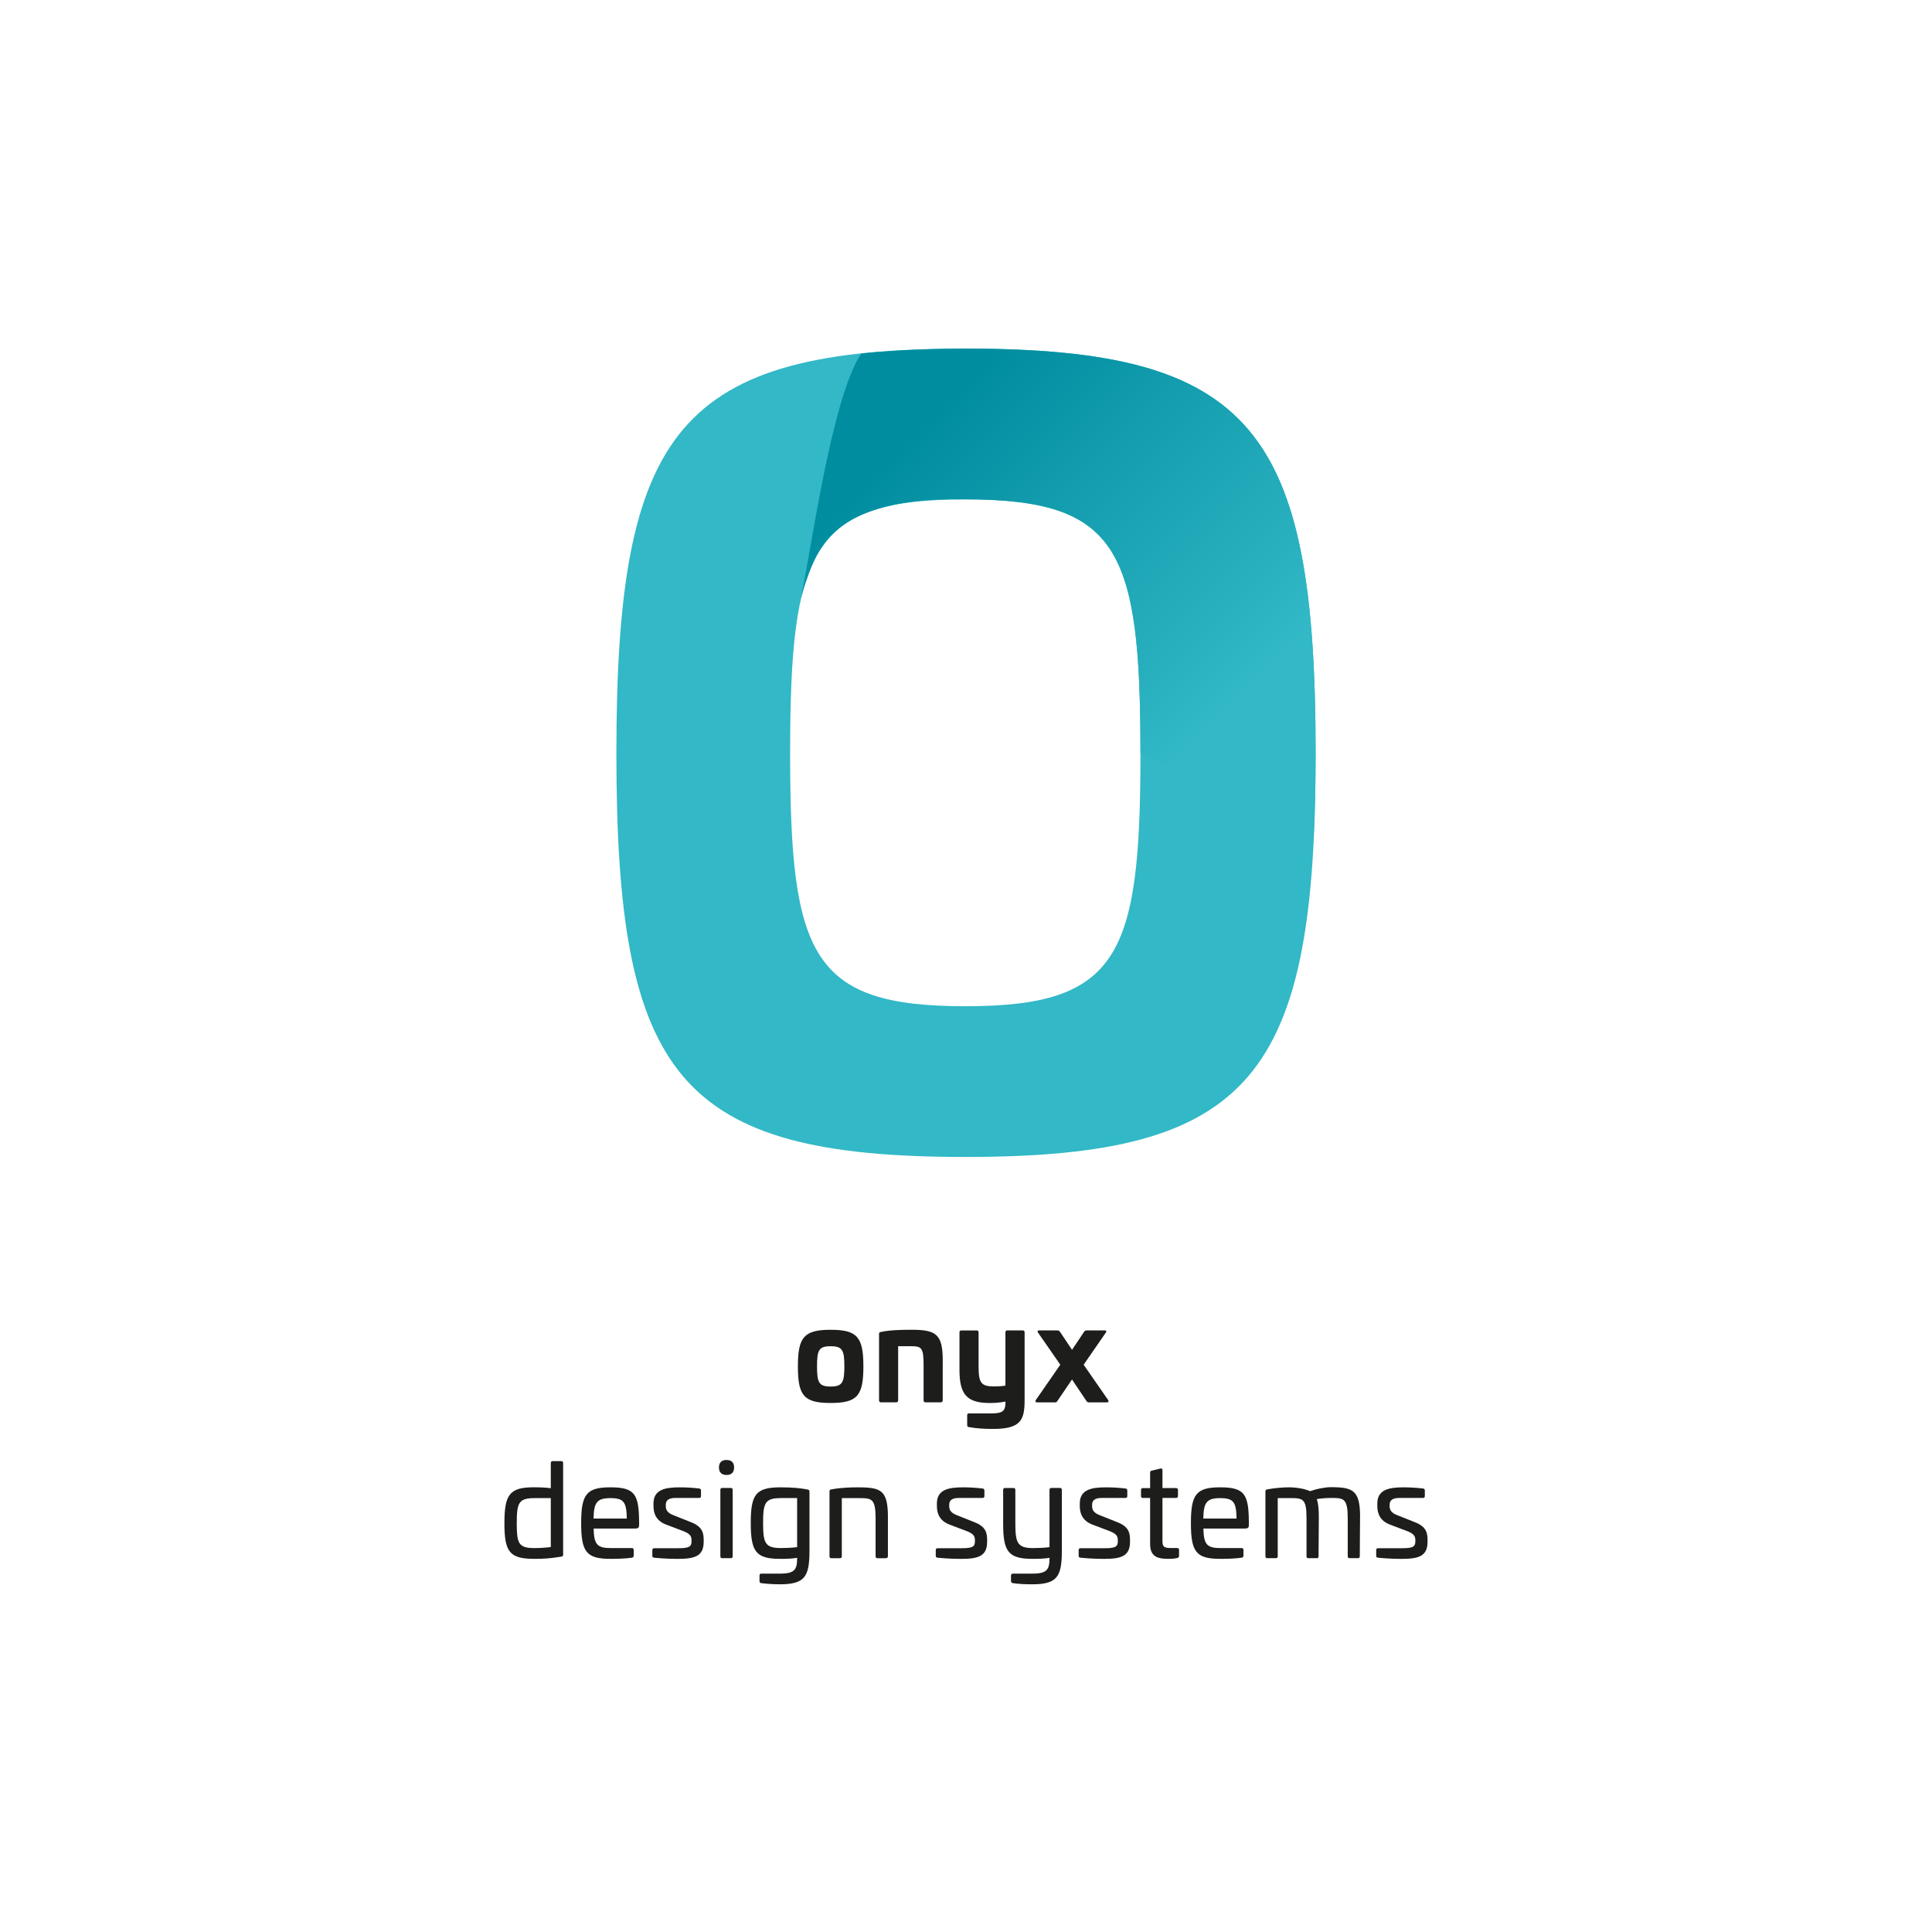
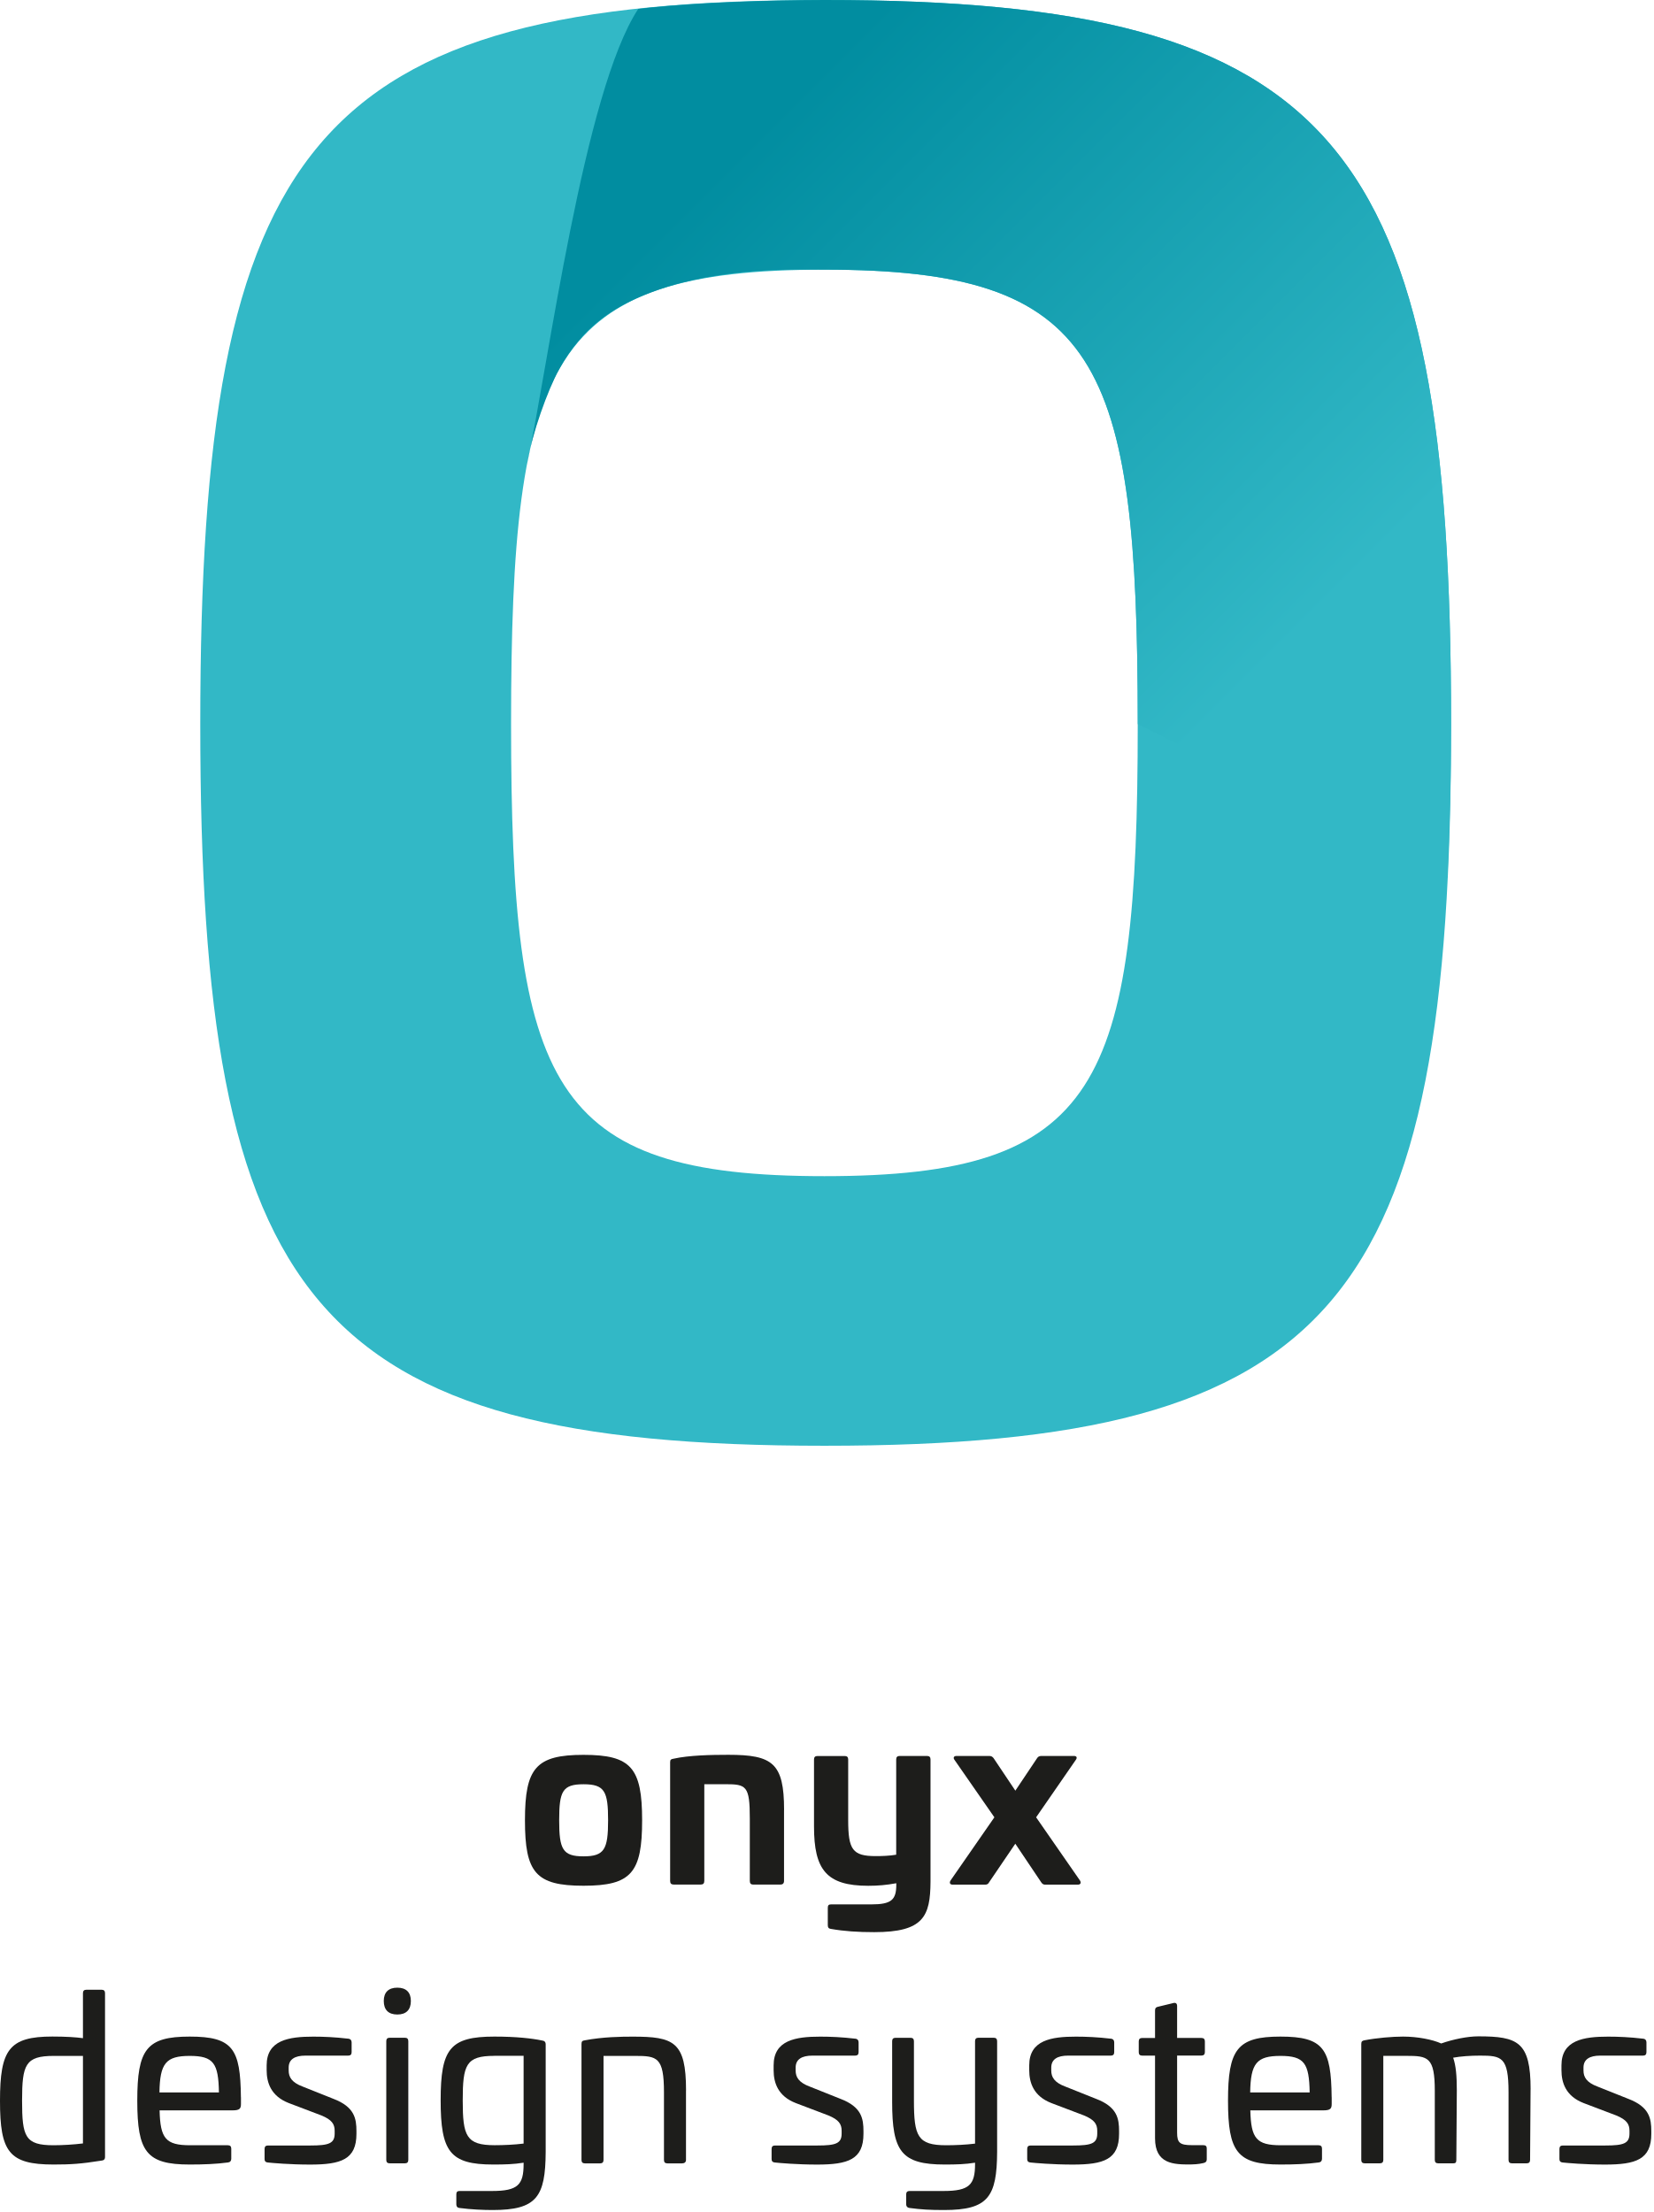
- <svg xmlns="http://www.w3.org/2000/svg" id="Ebene_1" viewBox="0 0 717 717">
+ <svg xmlns="http://www.w3.org/2000/svg" width="100%" height="100%" viewBox="0 0 343 459" version="1.1" xml:space="preserve" style="fill-rule:evenodd;clip-rule:evenodd;stroke-linejoin:round;stroke-miterlimit:2;">
+   <g transform="matrix(1,0,0,1,-187.2,-129.37)">
+     <path d="M488.25,279.64C488.25,399.54 464.81,429.37 358.24,429.37C251.66,429.37 228.75,399.53 228.75,279.64C228.75,159.21 251.66,129.37 358.24,129.37C464.8,129.37 488.25,159.21 488.25,279.64ZM293.23,279.64C293.23,354.77 301.22,373.43 358.24,373.43C415.25,373.43 423.24,354.77 423.24,279.64C423.24,203.98 415.24,185.33 358.24,185.33C301.22,185.33 293.23,203.98 293.23,279.64Z" style="fill:rgb(50,184,198);fill-rule:nonzero;" />
+     <path d="M487.49,311.47C487.98,301.6 488.25,291.11 488.25,279.64C488.25,159.21 464.81,129.37 358.23,129.37C357.12,129.37 335.64,129.37 319.62,131.21C308.36,148.25 300.98,205.04 296.57,225.53C297.57,219.34 300.87,210.27 303.14,206.12C308.12,197 314.88,192.68 323.15,189.72C337.1,184.73 352.78,185.32 358.24,185.32C415.26,185.32 423.25,203.97 423.25,279.63" style="fill:url(#_Linear1);fill-rule:nonzero;" />
+     <path d="M320.42,507.09C320.42,517.96 318.18,520.67 308.26,520.67C298.34,520.67 296.11,517.95 296.11,507.09C296.11,496.23 298.4,493.51 308.26,493.51C318.12,493.51 320.42,496.18 320.42,507.09ZM303.21,507.09C303.21,513.09 303.92,514.57 308.26,514.57C312.6,514.57 313.36,513.09 313.36,507.09C313.36,501.09 312.65,499.61 308.26,499.61C303.87,499.61 303.21,501.09 303.21,507.09Z" style="fill:rgb(29,29,27);fill-rule:nonzero;" />
+     <path d="M349.86,504.94L349.86,519.67C349.86,520.2 349.57,520.43 349.1,520.43L343.47,520.43C342.99,520.43 342.76,520.19 342.76,519.67L342.76,506.75C342.76,499.93 342.05,499.6 337.66,499.6L333.32,499.6L333.32,519.66C333.32,520.19 333.08,520.42 332.61,520.42L326.94,520.42C326.46,520.42 326.23,520.18 326.23,519.66L326.23,495.02C326.23,494.45 326.47,494.4 326.94,494.31C330.13,493.59 334.76,493.5 338.33,493.5C347.48,493.5 349.87,495.21 349.87,504.94L349.86,504.94Z" style="fill:rgb(29,29,27);fill-rule:nonzero;" />
+     <path d="M379.54,493.74C380.02,493.74 380.25,493.98 380.25,494.45L380.25,519.86C380.2,527.01 378.82,530.3 368.57,530.3C365.14,530.3 362.33,530.11 359.61,529.63C359.18,529.58 358.94,529.39 358.94,528.87L358.94,525.25C358.94,524.72 359.13,524.54 359.61,524.54L367.95,524.54C372.15,524.54 373.15,523.59 373.15,520.44L373.15,520.15C371.1,520.53 369.34,520.68 367.33,520.68C358.65,520.68 356.08,517.34 356.08,508.38L356.08,494.46C356.08,493.98 356.32,493.75 356.79,493.75L362.46,493.75C362.94,493.75 363.17,493.99 363.17,494.46L363.17,507.04C363.17,513.19 364.07,514.52 368.89,514.52C370.08,514.52 371.8,514.47 373.13,514.23L373.13,494.45C373.13,493.97 373.37,493.74 373.84,493.74L379.54,493.74Z" style="fill:rgb(29,29,27);fill-rule:nonzero;" />
+     <path d="M410.03,493.74C410.6,493.74 410.74,494.12 410.36,494.6L402.16,506.47L411.22,519.53C411.56,520.01 411.41,520.44 410.84,520.44L403.98,520.44C403.65,520.44 403.41,520.25 403.22,519.96L397.84,511.95L392.4,519.96C392.26,520.25 392.02,520.44 391.64,520.44L384.82,520.44C384.25,520.44 384.11,520.01 384.44,519.53L393.5,506.47L385.26,494.6C384.88,494.12 385.07,493.74 385.64,493.74L392.46,493.74C392.84,493.74 393.08,493.88 393.32,494.17L397.85,500.94L402.38,494.17C402.57,493.88 402.86,493.74 403.24,493.74L410.06,493.74L410.03,493.74Z" style="fill:rgb(29,29,27);fill-rule:nonzero;" />
+     <path d="M208.28,542.25C208.76,542.25 208.99,542.49 208.99,542.96L208.99,576.95C208.99,577.48 208.7,577.67 208.23,577.71C204.03,578.38 201.89,578.52 198.31,578.52C189.06,578.52 187.2,575.9 187.2,565.31C187.2,554.72 189.06,551.96 198.07,551.96C200.79,551.96 202.98,552.1 204.41,552.3L204.41,542.96C204.41,542.48 204.65,542.25 205.12,542.25L208.28,542.25ZM198.36,555.98C192.45,555.98 191.78,557.79 191.78,565.27C191.78,572.75 192.4,574.52 198.31,574.52C200.17,574.52 202.5,574.38 204.41,574.14L204.41,555.98L198.36,555.98Z" style="fill:rgb(29,29,27);fill-rule:nonzero;" />
+     <path d="M237.19,564.56L237.19,565.94C237.19,566.89 236.95,567.28 235.47,567.28L220.31,567.28C220.45,573.1 221.55,574.52 226.65,574.52L234.47,574.52C234.95,574.52 235.18,574.76 235.18,575.23L235.18,577.33C235.18,577.76 234.94,578.04 234.51,578.09C232.08,578.42 229.46,578.52 226.55,578.52C217.59,578.52 215.68,575.9 215.68,565.27C215.68,554.64 217.58,551.97 226.55,551.97C235.52,551.97 237.08,554.5 237.18,564.55L237.19,564.56ZM220.27,563.56L232.62,563.56C232.52,557.51 231.52,555.98 226.57,555.98C221.62,555.98 220.37,557.51 220.28,563.56L220.27,563.56Z" style="fill:rgb(29,29,27);fill-rule:nonzero;" />
+     <path d="M259.48,552.4C259.91,552.45 260.15,552.74 260.15,553.16L260.15,555.21C260.15,555.69 259.91,555.92 259.44,555.92L250.57,555.92C248.38,555.92 247.09,556.68 247.09,558.4L247.09,559.02C247.09,560.36 247.71,561.5 250.04,562.36L256.38,564.89C260.76,566.56 261.15,568.99 261.15,571.61L261.15,572.14C261.15,577.48 257.96,578.53 251.52,578.53C247.37,578.53 243.61,578.19 242.8,578.1C242.23,578.05 242.09,577.76 242.09,577.38L242.09,575.28C242.09,574.8 242.33,574.57 242.8,574.57L251.62,574.57C255.43,574.57 256.63,574.14 256.63,572.09L256.63,571.52C256.63,570.14 256.06,569.23 253.87,568.33L247.1,565.76C243.43,564.33 242.52,561.56 242.52,558.94L242.52,557.94C242.52,552.7 247.1,551.98 252.2,551.98C254.3,551.98 256.73,552.08 259.49,552.41L259.48,552.4Z" style="fill:rgb(29,29,27);fill-rule:nonzero;" />
+     <path d="M272.44,544.58C272.44,546.39 271.49,547.39 269.63,547.39C267.77,547.39 266.82,546.39 266.82,544.58C266.82,542.77 267.82,541.82 269.63,541.82C271.44,541.82 272.44,542.77 272.44,544.58ZM271.2,552.21C271.68,552.21 271.91,552.45 271.91,552.92L271.91,577.56C271.91,578.04 271.67,578.27 271.2,578.27L268.05,578.27C267.57,578.27 267.34,578.03 267.34,577.56L267.34,552.92C267.34,552.44 267.58,552.21 268.05,552.21L271.2,552.21Z" style="fill:rgb(29,29,27);fill-rule:nonzero;" />
+     <path d="M299.65,552.78C300.13,552.83 300.41,553.07 300.41,553.59L300.41,575.9C300.36,585.24 298.55,587.96 289.4,587.96C287.54,587.96 284.97,587.86 282.49,587.53C282.06,587.48 281.87,587.19 281.87,586.77L281.87,584.72C281.87,584.24 282.06,584.01 282.53,584.01L289.3,584.01C294.64,584.01 295.83,582.72 295.83,578.43L295.83,578.14C293.78,578.47 291.92,578.52 289.54,578.52C280.53,578.52 278.62,575.85 278.62,565.17C278.62,554.49 280.57,551.97 289.78,551.97C294.31,551.97 297.6,552.35 299.65,552.78ZM289.73,555.97C283.87,555.97 283.2,557.83 283.2,565.22C283.2,572.61 283.91,574.51 289.83,574.51C291.69,574.51 293.93,574.41 295.83,574.17L295.83,555.96L289.73,555.96L289.73,555.97Z" style="fill:rgb(29,29,27);fill-rule:nonzero;" />
+     <path d="M329.52,563.13L329.52,577.57C329.52,578.05 329.18,578.28 328.71,578.28L325.66,578.28C325.18,578.28 324.95,578.04 324.95,577.57L324.95,563.51C324.95,556.22 323.52,555.98 318.94,555.98L312.41,555.98L312.41,577.57C312.41,578.05 312.17,578.28 311.7,578.28L308.55,578.28C308.07,578.28 307.84,578.04 307.84,577.57L307.84,553.5C307.84,552.88 308.08,552.83 308.55,552.74C312.27,552.03 316.18,551.98 318.47,551.98C327,551.98 329.53,553.03 329.53,563.14L329.52,563.13Z" style="fill:rgb(29,29,27);fill-rule:nonzero;" />
+     <path d="M364.67,552.4C365.1,552.45 365.33,552.74 365.33,553.16L365.33,555.21C365.33,555.69 365.09,555.92 364.62,555.92L355.75,555.92C353.56,555.92 352.27,556.68 352.27,558.4L352.27,559.02C352.27,560.36 352.89,561.5 355.23,562.36L361.57,564.89C365.96,566.56 366.34,568.99 366.34,571.61L366.34,572.14C366.34,577.48 363.15,578.53 356.71,578.53C352.56,578.53 348.8,578.19 347.99,578.1C347.42,578.05 347.28,577.76 347.28,577.38L347.28,575.28C347.28,574.8 347.52,574.57 347.99,574.57L356.81,574.57C360.62,574.57 361.81,574.14 361.81,572.09L361.81,571.52C361.81,570.14 361.24,569.23 359.05,568.33L352.28,565.76C348.61,564.33 347.7,561.56 347.7,558.94L347.7,557.94C347.7,552.7 352.28,551.98 357.38,551.98C359.48,551.98 361.91,552.08 364.67,552.41L364.67,552.4Z" style="fill:rgb(29,29,27);fill-rule:nonzero;" />
+     <path d="M393.36,552.21C393.84,552.21 394.07,552.45 394.07,552.92L394.07,575.9C394.02,585.24 392.21,587.96 383.06,587.96C380.11,587.96 378.34,587.86 375.87,587.53C375.44,587.48 375.2,587.19 375.2,586.77L375.2,584.72C375.2,584.24 375.44,584.01 375.91,584.01L382.96,584.01C388.3,584.01 389.49,582.72 389.49,578.43L389.49,578.14C387.44,578.47 385.58,578.52 383.2,578.52C374.19,578.52 372.29,575.8 372.29,565.51L372.29,552.93C372.29,552.45 372.53,552.22 373,552.22L376.1,552.22C376.58,552.22 376.81,552.46 376.81,552.93L376.81,565.23C376.81,572.66 377.57,574.52 383.49,574.52C385.35,574.52 387.59,574.42 389.49,574.18L389.49,552.92C389.49,552.44 389.73,552.21 390.2,552.21L393.36,552.21Z" style="fill:rgb(29,29,27);fill-rule:nonzero;" />
+     <path d="M417.7,552.4C418.13,552.45 418.36,552.74 418.36,553.16L418.36,555.21C418.36,555.69 418.12,555.92 417.65,555.92L408.78,555.92C406.59,555.92 405.3,556.68 405.3,558.4L405.3,559.02C405.3,560.36 405.92,561.5 408.26,562.36L414.6,564.89C418.99,566.56 419.37,568.99 419.37,571.61L419.37,572.14C419.37,577.48 416.18,578.53 409.74,578.53C405.59,578.53 401.83,578.19 401.02,578.1C400.45,578.05 400.31,577.76 400.31,577.38L400.31,575.28C400.31,574.8 400.55,574.57 401.02,574.57L409.84,574.57C413.65,574.57 414.84,574.14 414.84,572.09L414.84,571.52C414.84,570.14 414.27,569.23 412.08,568.33L405.31,565.76C401.64,564.33 400.73,561.56 400.73,558.94L400.73,557.94C400.73,552.7 405.31,551.98 410.41,551.98C412.51,551.98 414.94,552.08 417.7,552.41L417.7,552.4Z" style="fill:rgb(29,29,27);fill-rule:nonzero;" />
+     <path d="M430.6,545.01C431.13,544.87 431.41,545.11 431.41,545.63L431.41,552.25L436.41,552.25C436.94,552.25 437.17,552.49 437.17,552.96L437.17,555.2C437.17,555.68 436.93,555.91 436.41,555.91L431.41,555.91L431.41,571.92C431.41,574.02 431.98,574.5 434.51,574.5L436.8,574.5C437.33,574.5 437.56,574.69 437.56,575.17L437.56,577.46C437.56,577.89 437.32,578.13 436.84,578.22C435.89,578.46 434.6,578.51 434.17,578.51C430.74,578.51 426.83,578.46 426.83,573.08L426.83,555.92L424.16,555.92C423.68,555.92 423.45,555.68 423.45,555.21L423.45,552.97C423.45,552.49 423.69,552.26 424.16,552.26L426.83,552.26L426.83,546.54C426.83,546.06 427.02,545.87 427.45,545.78L430.59,545.02L430.6,545.01Z" style="fill:rgb(29,29,27);fill-rule:nonzero;" />
+     <path d="M463.48,564.56L463.48,565.94C463.48,566.89 463.24,567.28 461.76,567.28L446.6,567.28C446.74,573.1 447.84,574.52 452.94,574.52L460.76,574.52C461.24,574.52 461.47,574.76 461.47,575.23L461.47,577.33C461.47,577.76 461.23,578.04 460.8,578.09C458.37,578.42 455.75,578.52 452.84,578.52C443.88,578.52 441.97,575.9 441.97,565.27C441.97,554.64 443.87,551.97 452.84,551.97C461.81,551.97 463.37,554.5 463.47,564.55L463.48,564.56ZM446.56,563.56L458.91,563.56C458.81,557.51 457.81,555.98 452.86,555.98C447.91,555.98 446.66,557.51 446.57,563.56L446.56,563.56Z" style="fill:rgb(29,29,27);fill-rule:nonzero;" />
+     <path d="M504.74,562.93L504.64,577.56C504.64,578.04 504.4,578.27 503.93,578.27L500.88,578.27C500.4,578.27 500.17,578.03 500.17,577.56L500.17,563.5C500.17,556.21 498.74,555.92 494.26,555.92C492.31,555.92 490.26,556.06 488.68,556.35C489.25,557.97 489.44,560.07 489.44,563.12L489.34,577.56C489.34,578.13 489.15,578.27 488.72,578.27L485.58,578.27C485.1,578.27 484.87,578.03 484.87,577.56L484.87,563.21C484.87,556.2 483.44,555.97 478.96,555.97L474.19,555.97L474.19,577.56C474.19,578.04 473.95,578.27 473.47,578.27L470.33,578.27C469.85,578.27 469.62,578.03 469.62,577.56L469.62,553.49C469.62,552.92 469.86,552.82 470.33,552.73C472.81,552.25 476.1,551.97 478.29,551.97C481.29,551.97 484.44,552.59 486.2,553.4C488.63,552.54 491.68,551.92 493.88,551.92C502.12,551.92 504.75,553.06 504.75,562.93L504.74,562.93Z" style="fill:rgb(29,29,27);fill-rule:nonzero;" />
+     <path d="M528.12,552.4C528.55,552.45 528.78,552.74 528.78,553.16L528.78,555.21C528.78,555.69 528.54,555.92 528.07,555.92L519.2,555.92C517.01,555.92 515.72,556.68 515.72,558.4L515.72,559.02C515.72,560.36 516.34,561.5 518.68,562.36L525.02,564.89C529.41,566.56 529.79,568.99 529.79,571.61L529.79,572.14C529.79,577.48 526.6,578.53 520.16,578.53C516.01,578.53 512.25,578.19 511.44,578.1C510.87,578.05 510.73,577.76 510.73,577.38L510.73,575.28C510.73,574.8 510.97,574.57 511.44,574.57L520.26,574.57C524.07,574.57 525.26,574.14 525.26,572.09L525.26,571.52C525.26,570.14 524.69,569.23 522.5,568.33L515.73,565.76C512.06,564.33 511.15,561.56 511.15,558.94L511.15,557.94C511.15,552.7 515.73,551.98 520.83,551.98C522.93,551.98 525.36,552.08 528.12,552.41L528.12,552.4Z" style="fill:rgb(29,29,27);fill-rule:nonzero;" />
+   </g>
  <defs>
-     <style>.cls-1{fill:#1d1d1b;}.cls-2{fill:#32b8c6;}.cls-3{fill:url(#Unbenannter_Verlauf_9);}</style>
-     <linearGradient id="Unbenannter_Verlauf_9" x1="319.22" y1="131.63" x2="493.28" y2="305.69" gradientUnits="userSpaceOnUse">
-       <stop offset=".14" stop-color="#018da0" />
-       <stop offset=".77" stop-color="#32b8c6" />
+     <linearGradient id="_Linear1" x1="0" y1="0" x2="1" y2="0" gradientUnits="userSpaceOnUse" gradientTransform="matrix(174.06,174.06,-174.06,174.06,319.22,131.63)">
+       <stop offset="0" style="stop-color:rgb(1,141,160);stop-opacity:1" />
+       <stop offset="0.14" style="stop-color:rgb(1,141,160);stop-opacity:1" />
+       <stop offset="0.77" style="stop-color:rgb(50,184,198);stop-opacity:1" />
+       <stop offset="1" style="stop-color:rgb(50,184,198);stop-opacity:1" />
    </linearGradient>
  </defs>
-   <g>
-     <path class="cls-2" d="M488.25,279.64c0,119.9-23.44,149.73-130.01,149.73-106.58,0-129.49-29.84-129.49-149.73,0-120.43,22.91-150.27,129.49-150.27,106.56,0,130.01,29.84,130.01,150.27Zm-195.02,0c0,75.13,7.99,93.79,65.01,93.79,57.01,0,65-18.66,65-93.79,0-75.66-8-94.31-65-94.31-57.02,0-65.01,18.65-65.01,94.31Z" />
-     <path class="cls-3" d="M487.49,311.47c.49-9.87,.76-20.36,.76-31.83,0-120.43-23.44-150.27-130.02-150.27-1.11,0-22.59,0-38.61,1.84-11.26,17.04-18.64,73.83-23.05,94.32,1-6.19,4.3-15.26,6.57-19.41,4.98-9.12,11.74-13.44,20.01-16.4,13.95-4.99,29.63-4.4,35.09-4.4,57.02,0,65.01,18.65,65.01,94.31" />
-   </g>
-   <g>
-     <path class="cls-1" d="M320.42,507.09c0,10.87-2.24,13.58-12.16,13.58s-12.15-2.72-12.15-13.58,2.29-13.58,12.15-13.58,12.16,2.67,12.16,13.58Zm-17.21,0c0,6,.71,7.48,5.05,7.48s5.1-1.48,5.1-7.48-.71-7.48-5.1-7.48-5.05,1.48-5.05,7.48Z" />
-     <path class="cls-1" d="M349.86,504.94v14.73c0,.53-.29,.76-.76,.76h-5.63c-.48,0-.71-.24-.71-.76v-12.92c0-6.82-.71-7.15-5.1-7.15h-4.34v20.06c0,.53-.24,.76-.71,.76h-5.67c-.48,0-.71-.24-.71-.76v-24.64c0-.57,.24-.62,.71-.71,3.19-.72,7.82-.81,11.39-.81,9.15,0,11.54,1.71,11.54,11.44Z" />
-     <path class="cls-1" d="M379.54,493.74c.48,0,.71,.24,.71,.71v25.41c-.05,7.15-1.43,10.44-11.68,10.44-3.43,0-6.24-.19-8.96-.67-.43-.05-.67-.24-.67-.76v-3.62c0-.53,.19-.71,.67-.71h8.34c4.2,0,5.2-.95,5.2-4.1v-.29c-2.05,.38-3.81,.53-5.82,.53-8.68,0-11.25-3.34-11.25-12.3v-13.92c0-.48,.24-.71,.71-.71h5.67c.48,0,.71,.24,.71,.71v12.58c0,6.15,.9,7.48,5.72,7.48,1.19,0,2.91-.05,4.24-.29v-19.78c0-.48,.24-.71,.71-.71h5.67Z" />
-     <path class="cls-1" d="M410.03,493.74c.57,0,.71,.38,.33,.86l-8.2,11.87,9.06,13.06c.34,.48,.19,.91-.38,.91h-6.86c-.33,0-.57-.19-.76-.48l-5.38-8.01-5.44,8.01c-.14,.29-.38,.48-.76,.48h-6.82c-.57,0-.71-.43-.38-.91l9.06-13.06-8.24-11.87c-.38-.48-.19-.86,.38-.86h6.82c.38,0,.62,.14,.86,.43l4.53,6.77,4.53-6.77c.19-.29,.48-.43,.86-.43h6.82Z" />
-     <path class="cls-1" d="M208.28,542.25c.48,0,.71,.24,.71,.71v33.99c0,.53-.29,.72-.76,.76-4.2,.67-6.34,.81-9.92,.81-9.25,0-11.11-2.62-11.11-13.21s1.86-13.35,10.87-13.35c2.72,0,4.91,.14,6.34,.34v-9.34c0-.48,.24-.71,.71-.71h3.15Zm-9.92,13.73c-5.91,0-6.58,1.81-6.58,9.29s.62,9.25,6.53,9.25c1.86,0,4.19-.14,6.1-.38v-18.16h-6.05Z" />
-     <path class="cls-1" d="M237.19,564.56v1.38c0,.95-.24,1.34-1.72,1.34h-15.16c.14,5.82,1.24,7.24,6.34,7.24h7.82c.48,0,.71,.24,.71,.71v2.1c0,.43-.24,.71-.67,.76-2.43,.33-5.05,.43-7.96,.43-8.96,0-10.87-2.62-10.87-13.25s1.9-13.3,10.87-13.3,10.53,2.53,10.63,12.58Zm-16.92-1h12.35c-.1-6.05-1.1-7.58-6.05-7.58s-6.2,1.53-6.29,7.58Z" />
-     <path class="cls-1" d="M259.48,552.4c.43,.05,.67,.34,.67,.76v2.05c0,.48-.24,.71-.71,.71h-8.87c-2.19,0-3.48,.76-3.48,2.48v.62c0,1.34,.62,2.48,2.95,3.34l6.34,2.53c4.38,1.67,4.77,4.1,4.77,6.72v.53c0,5.34-3.19,6.39-9.63,6.39-4.15,0-7.91-.34-8.72-.43-.57-.05-.71-.34-.71-.72v-2.1c0-.48,.24-.71,.71-.71h8.82c3.81,0,5.01-.43,5.01-2.48v-.57c0-1.38-.57-2.29-2.76-3.19l-6.77-2.57c-3.67-1.43-4.58-4.2-4.58-6.82v-1c0-5.24,4.58-5.96,9.68-5.96,2.1,0,4.53,.1,7.29,.43Z" />
-     <path class="cls-1" d="M272.44,544.58c0,1.81-.95,2.81-2.81,2.81s-2.81-1-2.81-2.81,1-2.76,2.81-2.76,2.81,.95,2.81,2.76Zm-1.24,7.63c.48,0,.71,.24,.71,.71v24.64c0,.48-.24,.71-.71,.71h-3.15c-.48,0-.71-.24-.71-.71v-24.64c0-.48,.24-.71,.71-.71h3.15Z" />
-     <path class="cls-1" d="M299.65,552.78c.48,.05,.76,.29,.76,.81v22.31c-.05,9.34-1.86,12.06-11.01,12.06-1.86,0-4.43-.1-6.91-.43-.43-.05-.62-.34-.62-.76v-2.05c0-.48,.19-.71,.66-.71h6.77c5.34,0,6.53-1.29,6.53-5.58v-.29c-2.05,.33-3.91,.38-6.29,.38-9.01,0-10.92-2.67-10.92-13.35s1.95-13.2,11.16-13.2c4.53,0,7.82,.38,9.87,.81Zm-9.92,3.19c-5.86,0-6.53,1.86-6.53,9.25s.71,9.29,6.63,9.29c1.86,0,4.1-.1,6-.34v-18.21h-6.1Z" />
-     <path class="cls-1" d="M329.52,563.13v14.44c0,.48-.34,.71-.81,.71h-3.05c-.48,0-.71-.24-.71-.71v-14.06c0-7.29-1.43-7.53-6.01-7.53h-6.53v21.59c0,.48-.24,.71-.71,.71h-3.15c-.48,0-.71-.24-.71-.71v-24.07c0-.62,.24-.67,.71-.76,3.72-.71,7.63-.76,9.92-.76,8.53,0,11.06,1.05,11.06,11.16Z" />
-     <path class="cls-1" d="M364.67,552.4c.43,.05,.66,.34,.66,.76v2.05c0,.48-.24,.71-.71,.71h-8.87c-2.19,0-3.48,.76-3.48,2.48v.62c0,1.34,.62,2.48,2.96,3.34l6.34,2.53c4.39,1.67,4.77,4.1,4.77,6.72v.53c0,5.34-3.19,6.39-9.63,6.39-4.15,0-7.91-.34-8.72-.43-.57-.05-.71-.34-.71-.72v-2.1c0-.48,.24-.71,.71-.71h8.82c3.81,0,5-.43,5-2.48v-.57c0-1.38-.57-2.29-2.76-3.19l-6.77-2.57c-3.67-1.43-4.58-4.2-4.58-6.82v-1c0-5.24,4.58-5.96,9.68-5.96,2.1,0,4.53,.1,7.29,.43Z" />
-     <path class="cls-1" d="M393.36,552.21c.48,0,.71,.24,.71,.71v22.98c-.05,9.34-1.86,12.06-11.01,12.06-2.95,0-4.72-.1-7.19-.43-.43-.05-.67-.34-.67-.76v-2.05c0-.48,.24-.71,.71-.71h7.05c5.34,0,6.53-1.29,6.53-5.58v-.29c-2.05,.33-3.91,.38-6.29,.38-9.01,0-10.91-2.72-10.91-13.01v-12.58c0-.48,.24-.71,.71-.71h3.1c.48,0,.71,.24,.71,.71v12.3c0,7.43,.76,9.29,6.68,9.29,1.86,0,4.1-.1,6-.34v-21.26c0-.48,.24-.71,.71-.71h3.15Z" />
-     <path class="cls-1" d="M417.7,552.4c.43,.05,.66,.34,.66,.76v2.05c0,.48-.24,.71-.71,.71h-8.87c-2.19,0-3.48,.76-3.48,2.48v.62c0,1.34,.62,2.48,2.96,3.34l6.34,2.53c4.39,1.67,4.77,4.1,4.77,6.72v.53c0,5.34-3.19,6.39-9.63,6.39-4.15,0-7.91-.34-8.72-.43-.57-.05-.71-.34-.71-.72v-2.1c0-.48,.24-.71,.71-.71h8.82c3.81,0,5-.43,5-2.48v-.57c0-1.38-.57-2.29-2.76-3.19l-6.77-2.57c-3.67-1.43-4.58-4.2-4.58-6.82v-1c0-5.24,4.58-5.96,9.68-5.96,2.1,0,4.53,.1,7.29,.43Z" />
-     <path class="cls-1" d="M430.6,545.01c.53-.14,.81,.1,.81,.62v6.62h5c.53,0,.76,.24,.76,.71v2.24c0,.48-.24,.71-.76,.71h-5v16.01c0,2.1,.57,2.58,3.1,2.58h2.29c.53,0,.76,.19,.76,.67v2.29c0,.43-.24,.67-.72,.76-.95,.24-2.24,.29-2.67,.29-3.43,0-7.34-.05-7.34-5.43v-17.16h-2.67c-.48,0-.71-.24-.71-.71v-2.24c0-.48,.24-.71,.71-.71h2.67v-5.72c0-.48,.19-.67,.62-.76l3.14-.76Z" />
-     <path class="cls-1" d="M463.48,564.56v1.38c0,.95-.24,1.34-1.72,1.34h-15.16c.14,5.82,1.24,7.24,6.34,7.24h7.82c.48,0,.71,.24,.71,.71v2.1c0,.43-.24,.71-.67,.76-2.43,.33-5.05,.43-7.96,.43-8.96,0-10.87-2.62-10.87-13.25s1.9-13.3,10.87-13.3,10.53,2.53,10.63,12.58Zm-16.92-1h12.35c-.1-6.05-1.1-7.58-6.05-7.58s-6.2,1.53-6.29,7.58Z" />
-     <path class="cls-1" d="M504.74,562.93l-.1,14.63c0,.48-.24,.71-.71,.71h-3.05c-.48,0-.71-.24-.71-.71v-14.06c0-7.29-1.43-7.58-5.91-7.58-1.95,0-4,.14-5.58,.43,.57,1.62,.76,3.72,.76,6.77l-.1,14.44c0,.57-.19,.71-.62,.71h-3.14c-.48,0-.71-.24-.71-.71v-14.35c0-7.01-1.43-7.24-5.91-7.24h-4.77v21.59c0,.48-.24,.71-.72,.71h-3.14c-.48,0-.71-.24-.71-.71v-24.07c0-.57,.24-.67,.71-.76,2.48-.48,5.77-.76,7.96-.76,3,0,6.15,.62,7.91,1.43,2.43-.86,5.48-1.48,7.68-1.48,8.24,0,10.87,1.14,10.87,11.01Z" />
-     <path class="cls-1" d="M528.12,552.4c.43,.05,.66,.34,.66,.76v2.05c0,.48-.24,.71-.71,.71h-8.87c-2.19,0-3.48,.76-3.48,2.48v.62c0,1.34,.62,2.48,2.96,3.34l6.34,2.53c4.39,1.67,4.77,4.1,4.77,6.72v.53c0,5.34-3.19,6.39-9.63,6.39-4.15,0-7.91-.34-8.72-.43-.57-.05-.71-.34-.71-.72v-2.1c0-.48,.24-.71,.71-.71h8.82c3.81,0,5-.43,5-2.48v-.57c0-1.38-.57-2.29-2.76-3.19l-6.77-2.57c-3.67-1.43-4.58-4.2-4.58-6.82v-1c0-5.24,4.58-5.96,9.68-5.96,2.1,0,4.53,.1,7.29,.43Z" />
-   </g>
</svg>
